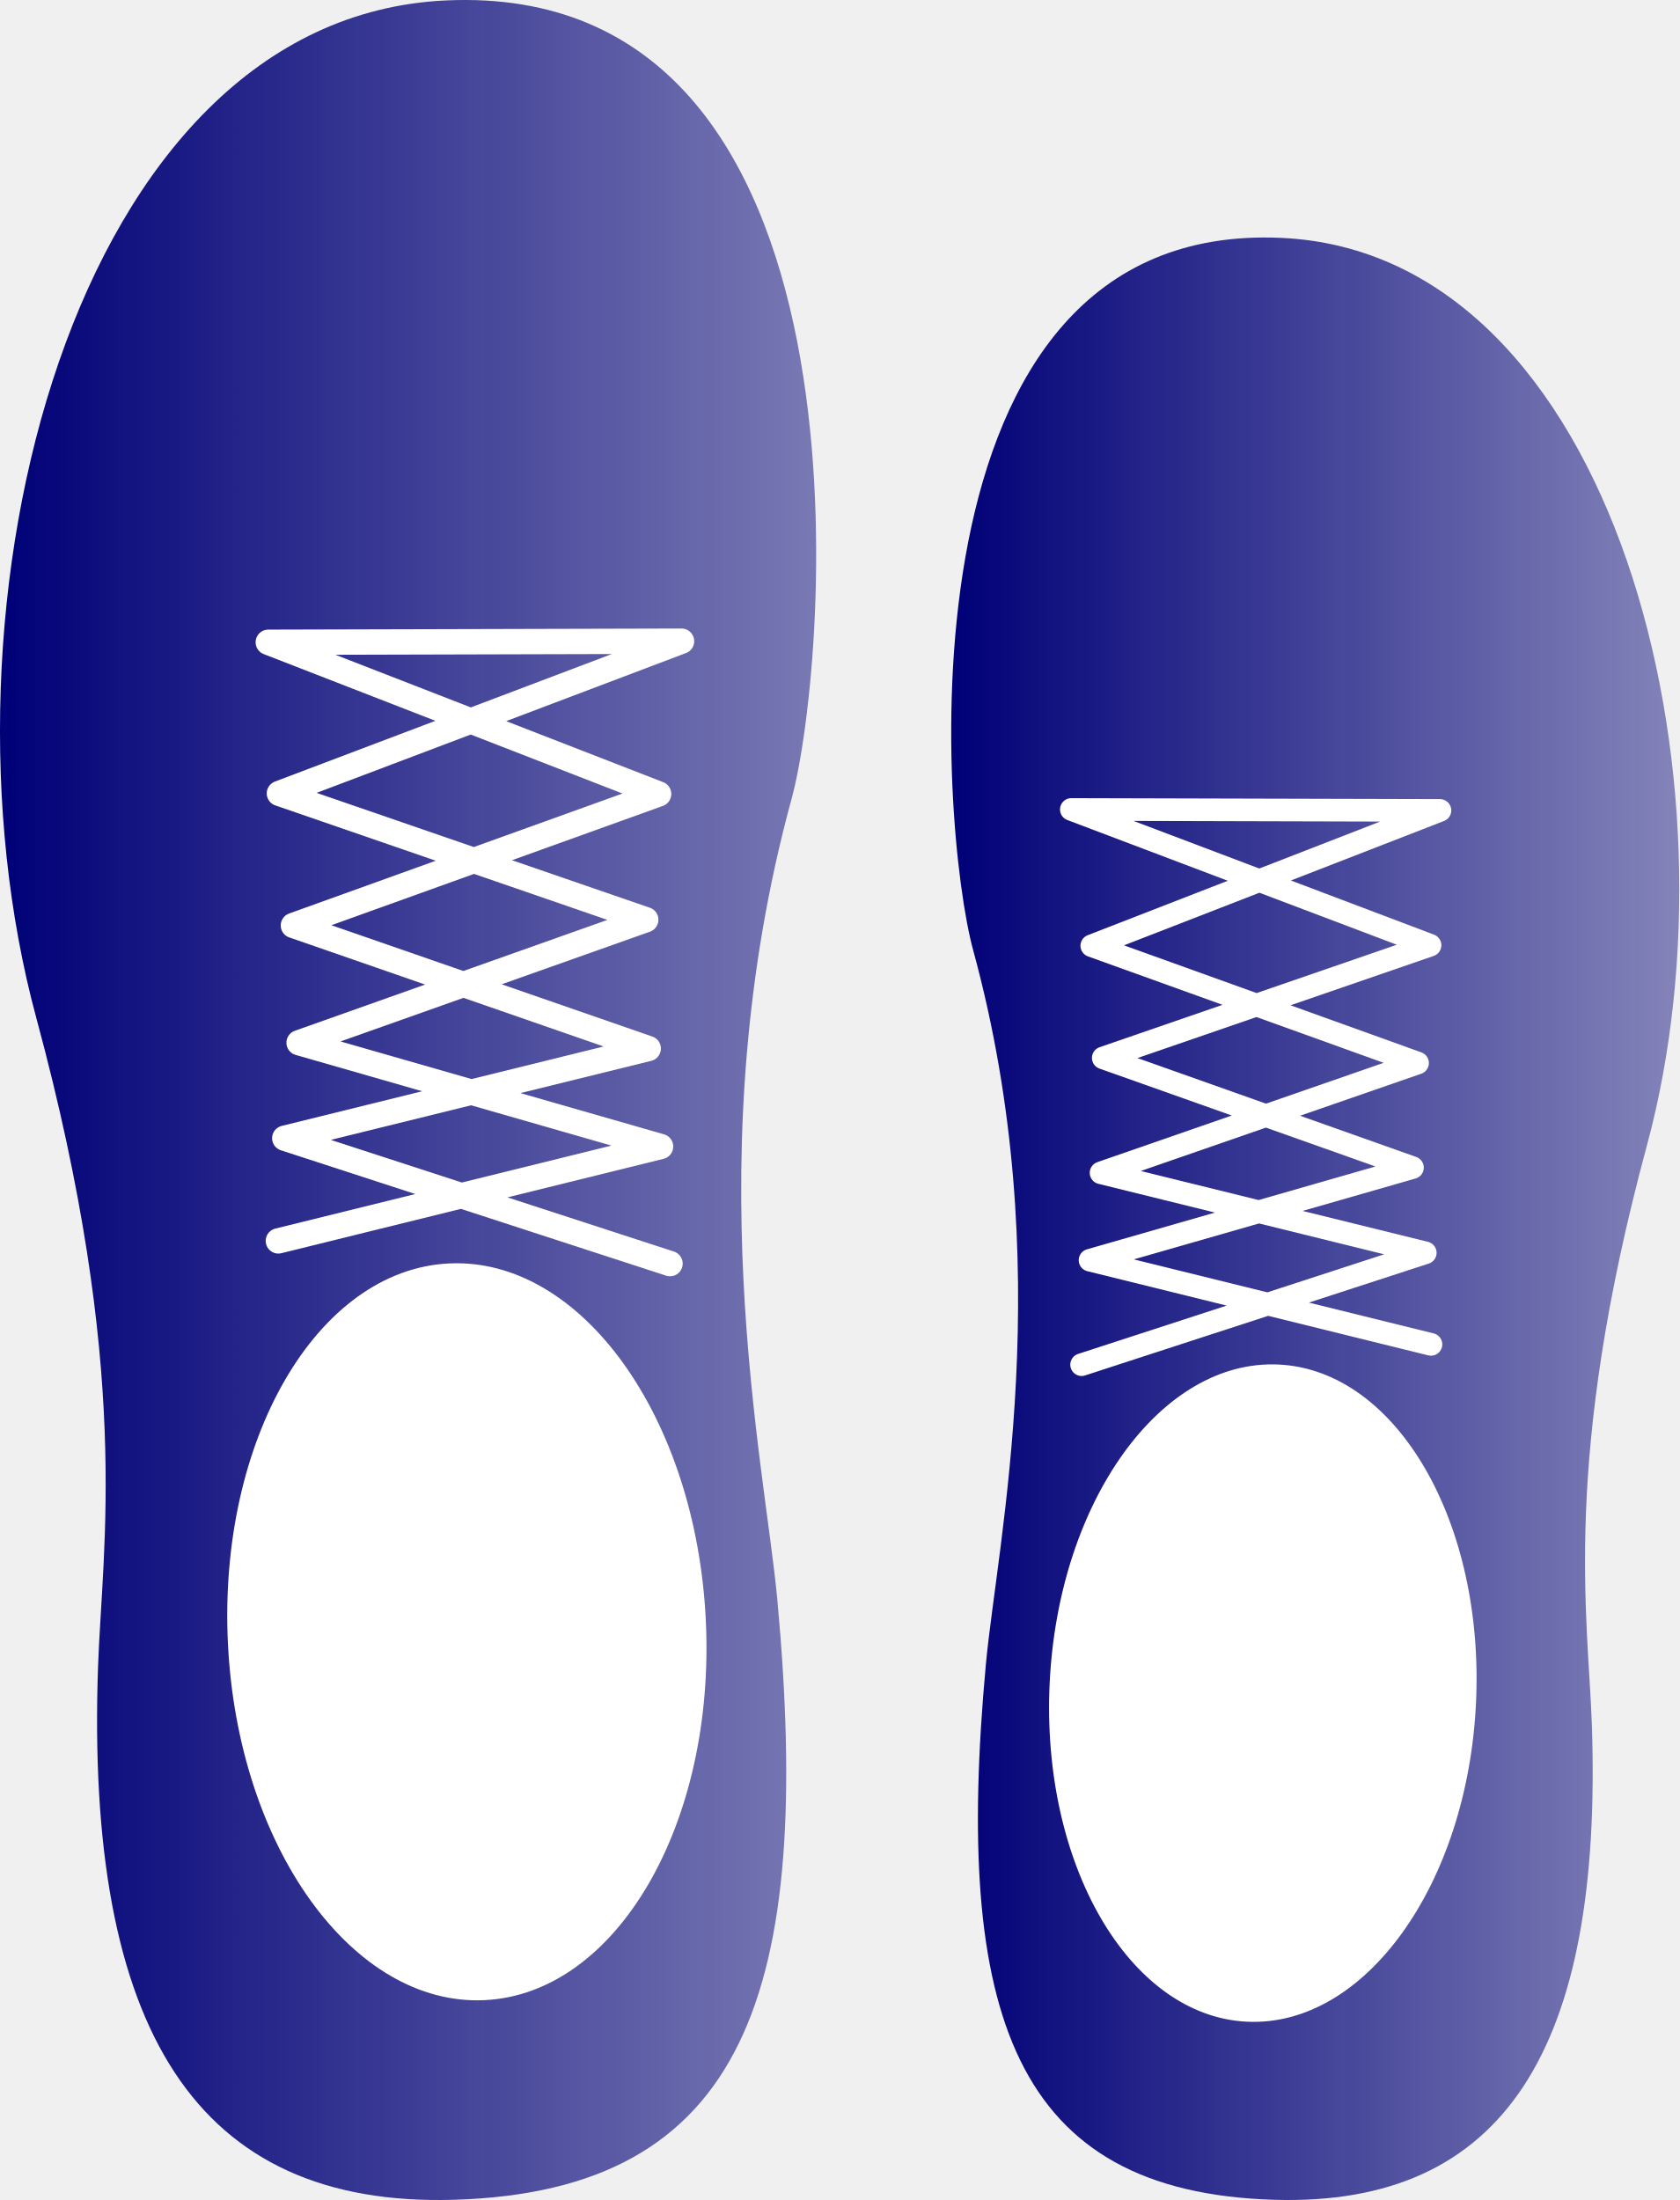
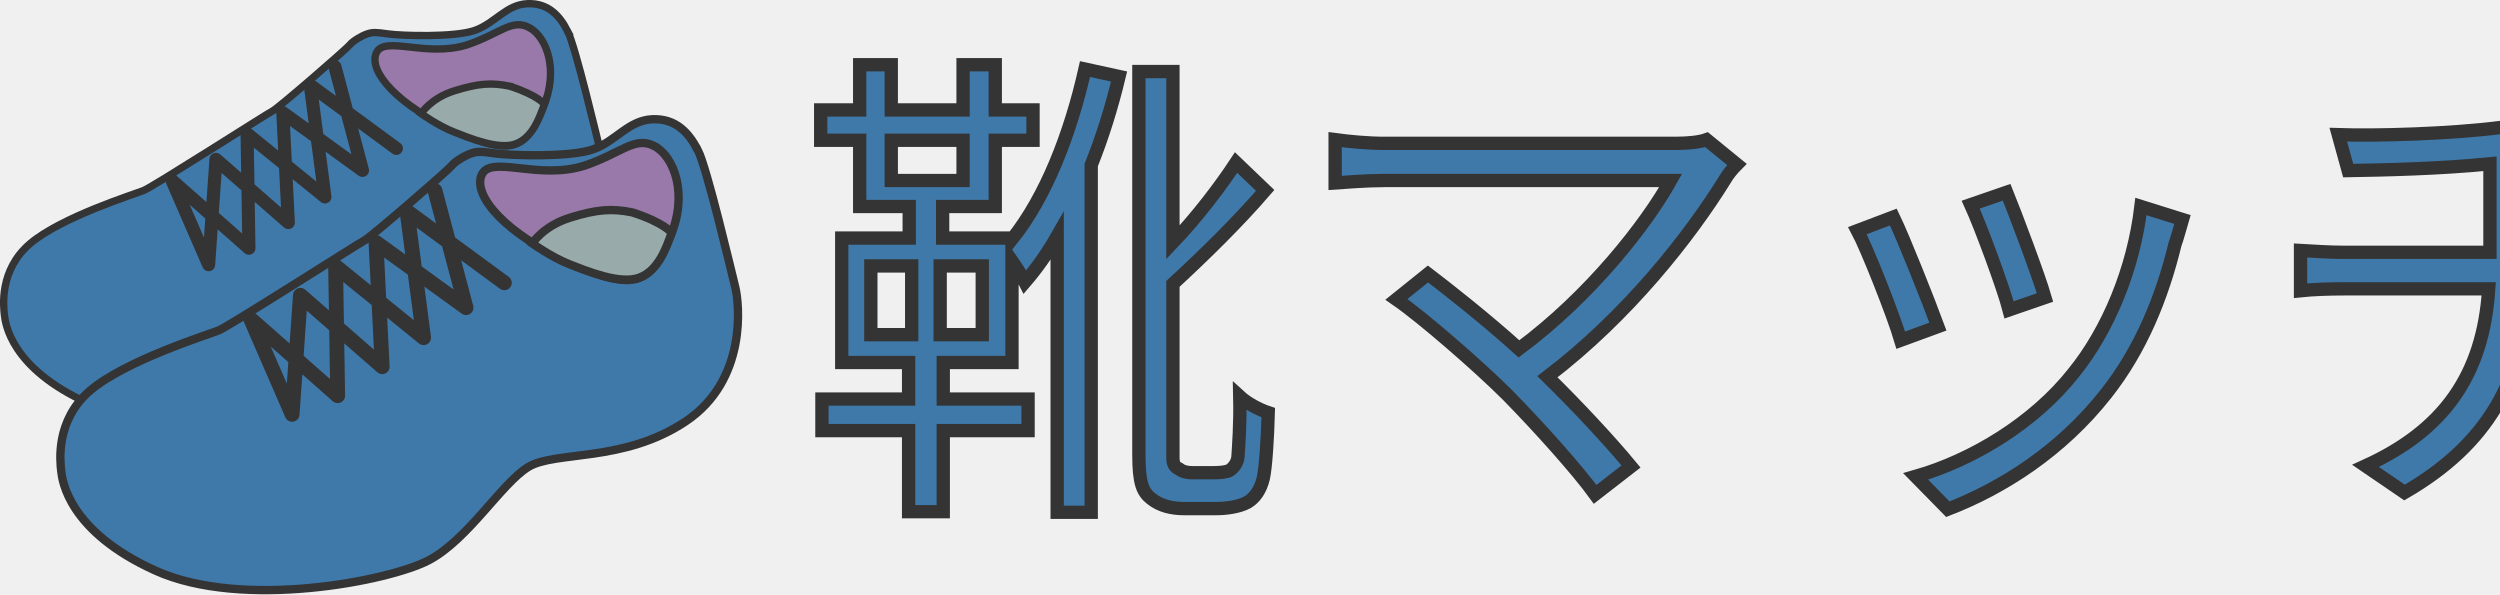
- <svg xmlns="http://www.w3.org/2000/svg" xmlns:ns1="http://www.openswatchbook.org/uri/2009/osb" xmlns:xlink="http://www.w3.org/1999/xlink" width="163.364mm" height="214.03mm" viewBox="0 0 163.364 214.03" version="1.1" id="svg8">
+ <svg xmlns="http://www.w3.org/2000/svg" xmlns:ns1="http://www.openswatchbook.org/uri/2009/osb" width="63.101mm" height="15mm" viewBox="0 0 63.101 15" version="1.1" id="svg8">
  <defs id="defs2">
-     <linearGradient id="linearGradient2342">
-       <stop style="stop-color:#000077;stop-opacity:1;" offset="0" id="stop2338" />
-       <stop style="stop-color:#000077;stop-opacity:0;" offset="1" id="stop2340" />
-     </linearGradient>
    <linearGradient id="linearGradient2304" ns1:paint="solid">
      <stop style="stop-color:#000077;stop-opacity:1;" offset="0" id="stop2302" />
    </linearGradient>
-     <linearGradient xlink:href="#linearGradient2342" id="linearGradient2352" x1="113.579" y1="163.963" x2="242.168" y2="163.963" gradientUnits="userSpaceOnUse" />
-     <linearGradient xlink:href="#linearGradient2342" id="linearGradient2354" x1="21.043" y1="152.411" x2="179.072" y2="152.411" gradientUnits="userSpaceOnUse" />
  </defs>
-   <g id="layer1" transform="translate(-21.04277,-45.39581)">
-     <path style="fill:url(#linearGradient2352);fill-opacity:1;stroke:none;stroke-width:0.236px;stroke-linecap:butt;stroke-linejoin:miter;stroke-opacity:1" d="m 181.265,156.808 c -8.31,30.714 -5.731,45.807 -5.366,56.339 1.095,31.563 -8.533,46.913 -30.875,46.259 -25.38,-0.744 -31.209,-18.086 -28.075,-52.08 1.093,-11.855 7.148,-38.812 -1.236,-69.493 -3.215,-11.765 -8.069,-71.067 30.016,-69.293 32.503,1.514 45.158,52.703 35.535,88.269 z" id="path826" />
-     <path style="fill:none;stroke:#ffffff;stroke-width:2.199;stroke-linecap:round;stroke-linejoin:round;stroke-miterlimit:4;stroke-dasharray:none;stroke-opacity:1;paint-order:normal" d="m 126.262,178.161 33.435,-10.883 -31.542,-7.782 30.792,-10.682 -31.695,-11.41 33.874,-13.165 -35.864,-0.095 34.898,13.21 -31.793,10.962 30.085,10.673 -31.369,9.008 33.168,8.19" id="path828" />
-     <ellipse style="fill:#ffffff;fill-opacity:1;stroke:none;stroke-width:0.321;stroke-miterlimit:4;stroke-dasharray:none;stroke-opacity:1" id="path830" cx="153.905" cy="202.894" rx="20.76" ry="32.004" transform="rotate(2.777397)" />
-     <path style="fill:url(#linearGradient2354);fill-opacity:1;stroke:none;stroke-width:0.265px;stroke-linecap:butt;stroke-linejoin:miter;stroke-opacity:1" d="m 24.565,144.39 c 9.316,34.43 6.424,51.351 6.015,63.157 -1.227,35.382 9.565,52.591 34.611,51.857 28.452,-0.834 34.985,-20.275 31.472,-58.382 -1.225,-13.29 -8.013,-43.509 1.385,-77.903 C 101.653,109.929 107.095,43.451 64.401,45.439 27.964,47.136 13.778,104.52 24.565,144.39 Z" id="path826-7" />
-     <path style="fill:none;stroke:#ffffff;stroke-width:2.465;stroke-linecap:round;stroke-linejoin:round;stroke-miterlimit:4;stroke-dasharray:none;stroke-opacity:1;paint-order:normal" d="M 86.224,168.327 48.744,156.128 84.103,147.404 49.584,135.429 85.115,122.639 47.141,107.881 l 40.204,-0.106 -39.122,14.809 35.641,12.289 -33.726,11.965 35.165,10.098 -37.181,9.182" id="path828-1" />
-     <ellipse style="fill:#ffffff;fill-opacity:1;stroke:none;stroke-width:0.36;stroke-miterlimit:4;stroke-dasharray:none;stroke-opacity:1" id="path830-7" cx="-56.49" cy="207.127" rx="23.272" ry="35.877" transform="matrix(-0.9988253,0.04845575,0.04845575,0.9988253,0,0)" />
+   <g id="layer1" transform="translate(-118.7854,-152.1863)">
+     <g id="g912" transform="matrix(0.7263847,0,0,0.7263847,32.50152,45.74474)">
+       <path id="path4542-3" d="m 138.509,147.62 c 0.273,0.53 1.018,3.691 1.146,4.2 0.127,0.509 0.382,2.864 -1.527,4.137 -1.909,1.273 -4.009,0.891 -4.837,1.4 -0.827,0.509 -1.846,2.227 -3.055,2.864 -1.209,0.636 -5.728,1.527 -8.401,0.318 -2.673,-1.209 -2.864,-2.768 -2.896,-3.055 -0.032,-0.286 -0.191,-1.559 0.891,-2.482 1.082,-0.923 3.628,-1.718 3.946,-1.846 0.318,-0.127 4.296,-2.673 4.487,-2.768 0.191,-0.096 2.577,-2.164 2.673,-2.291 0.096,-0.127 0.414,-0.318 0.605,-0.382 0.191,-0.064 0.286,-0.064 0.732,0 0.445,0.064 2.323,0.127 3.023,-0.127 0.7,-0.255 1.082,-0.891 1.814,-0.923 0.732,-0.032 1.127,0.425 1.4,0.955 z" style="fill:#3f79aa;fill-opacity:1;stroke:#343434;stroke-width:0.256;stroke-linecap:butt;stroke-linejoin:miter;stroke-miterlimit:4;stroke-dasharray:none;stroke-opacity:1" />
+       <path id="path4556-2" d="m 137.172,147.493 c 0.608,0.319 1.05,1.496 0.477,2.8 -0.573,1.305 -0.923,1.75 -2.991,0.827 -2.068,-0.923 -3.071,-2.1 -2.8,-2.737 0.27,-0.636 1.718,0.159 3.15,-0.286 1.146,-0.382 1.556,-0.923 2.164,-0.605 z" style="fill:#9879aa;fill-opacity:1;stroke:#343434;stroke-width:0.256;stroke-linecap:butt;stroke-linejoin:miter;stroke-miterlimit:4;stroke-dasharray:none;stroke-opacity:1" />
+       <path id="path4544-8" d="m 132.558,151.693 -2.991,-2.196 0.509,3.882 -2.705,-2.196 0.064,3.978 -2.673,-2.355 1.273,2.927 0.255,-3.659 2.514,2.196 -0.191,-3.818 2.768,2.005 -0.955,-3.596" style="fill:none;stroke:#343434;stroke-width:0.455;stroke-linecap:round;stroke-linejoin:round;stroke-miterlimit:4;stroke-dasharray:none;stroke-opacity:1" />
+       <path clip-path="none" id="path4558-1-6" d="m 136.494,149.53 c 0.986,0.318 1.207,0.626 1.207,0.626 -0.17,0.472 -0.405,1.16 -0.997,1.379 -0.593,0.219 -1.61,-0.202 -2.151,-0.415 -0.541,-0.212 -1.136,-0.637 -1.136,-0.637 0,0 0.341,-0.54 1.168,-0.795 0.827,-0.255 1.273,-0.286 1.909,-0.159 z" style="fill:#98aaaa;fill-opacity:1;stroke:#343434;stroke-width:0.256;stroke-linecap:butt;stroke-linejoin:miter;stroke-miterlimit:4;stroke-dasharray:none;stroke-opacity:1;paint-order:normal" />
+       <path id="path4542" d="m 143.037,151.758 c 0.308,0.599 1.151,4.173 1.295,4.748 0.144,0.576 0.432,3.238 -1.727,4.677 -2.158,1.439 -4.533,1.007 -5.468,1.583 -0.935,0.576 -2.086,2.518 -3.453,3.238 -1.367,0.719 -6.475,1.727 -9.497,0.36 -3.022,-1.367 -3.238,-3.13 -3.274,-3.453 -0.036,-0.324 -0.216,-1.763 1.007,-2.806 1.223,-1.043 4.101,-1.943 4.461,-2.086 0.36,-0.144 4.856,-3.022 5.072,-3.13 0.216,-0.108 2.914,-2.446 3.022,-2.59 0.108,-0.144 0.468,-0.36 0.683,-0.432 0.216,-0.072 0.324,-0.072 0.827,0 0.504,0.072 2.626,0.144 3.417,-0.144 0.791,-0.288 1.223,-1.007 2.05,-1.043 0.827,-0.036 1.274,0.48 1.583,1.079 z" style="fill:#3f79aa;fill-opacity:1;stroke:#343434;stroke-width:0.29;stroke-linecap:butt;stroke-linejoin:miter;stroke-miterlimit:4;stroke-dasharray:none;stroke-opacity:1" />
+       <path id="path4556" d="m 141.526,151.614 c 0.687,0.36 1.187,1.691 0.54,3.166 -0.648,1.475 -1.043,1.979 -3.381,0.935 -2.338,-1.043 -3.471,-2.374 -3.166,-3.094 0.306,-0.719 1.943,0.18 3.561,-0.324 1.295,-0.432 1.759,-1.044 2.446,-0.683 z" style="fill:#9879aa;fill-opacity:1;stroke:#343434;stroke-width:0.29;stroke-linecap:butt;stroke-linejoin:miter;stroke-miterlimit:4;stroke-dasharray:none;stroke-opacity:1" />
+       <path id="path4544" d="m 136.31,156.363 -3.381,-2.482 0.576,4.389 -3.058,-2.482 0.072,4.497 -3.022,-2.662 1.439,3.31 0.288,-4.137 2.842,2.482 -0.216,-4.317 3.13,2.266 -1.079,-4.065" style="fill:none;stroke:#343434;stroke-width:0.515;stroke-linecap:round;stroke-linejoin:round;stroke-miterlimit:4;stroke-dasharray:none;stroke-opacity:1" />
+       <path clip-path="none" id="path4558-1" d="m 140.759,153.917 c 1.115,0.36 1.365,0.708 1.365,0.708 -0.192,0.534 -0.457,1.311 -1.127,1.559 -0.67,0.248 -1.82,-0.229 -2.432,-0.469 -0.611,-0.24 -1.285,-0.72 -1.285,-0.72 0,0 0.385,-0.611 1.321,-0.898 0.935,-0.288 1.439,-0.324 2.158,-0.18 z" style="fill:#98aaaa;fill-opacity:1;stroke:#343434;stroke-width:0.29;stroke-linecap:butt;stroke-linejoin:miter;stroke-miterlimit:4;stroke-dasharray:none;stroke-opacity:1;paint-order:normal" />
+     </g>
+     <flowRoot xml:space="preserve" id="flowRoot839" style="font-style:normal;font-weight:normal;font-size:40px;line-height:1.25;font-family:sans-serif;letter-spacing:0px;word-spacing:0px;fill:#000000;fill-opacity:1;stroke:none" transform="matrix(0.2645833,0,0,0.2645833,118.7854,107.1158)">
+       <flowRegion id="flowRegion841">
+         <rect id="rect843" width="475" height="212.5" x="409.375" y="411.413" />
+       </flowRegion>
+       <flowPara id="flowPara845" />
+     </flowRoot>
+     <flowRoot xml:space="preserve" id="flowRoot847" style="font-style:normal;font-weight:normal;font-size:40px;line-height:1.25;font-family:sans-serif;letter-spacing:0px;word-spacing:0px;fill:#000000;fill-opacity:1;stroke:none" transform="matrix(0.2645833,0,0,0.2645833,118.7854,107.1158)">
+       <flowRegion id="flowRegion849">
+         <rect id="rect851" width="546.875" height="284.375" x="362.5" y="430.163" />
+       </flowRegion>
+       <flowPara id="flowPara853" />
+     </flowRoot>
+     <text xml:space="preserve" style="font-style:normal;font-weight:normal;font-size:12.277px;line-height:1.25;font-family:sans-serif;letter-spacing:0px;word-spacing:0px;fill:#3f79aa;fill-opacity:1;stroke:#343434;stroke-width:0.336;stroke-miterlimit:4;stroke-dasharray:none;stroke-opacity:1" x="138.939" y="164.118" id="text841">
+       <tspan x="151.217" y="inf" id="tspan839" style="stroke-width:0.336">
+         <tspan x="138.939" y="164.118" style="font-style:normal;font-variant:normal;font-weight:normal;font-stretch:normal;font-size:12.277px;font-family:HGPSoeiKakupoptai;-inkscape-font-specification:'HGPSoeiKakupoptai, Normal';font-variant-ligatures:normal;font-variant-caps:normal;font-variant-numeric:normal;font-feature-settings:normal;text-align:start;writing-mode:lr-tb;text-anchor:start;fill:#3f79aa;fill-opacity:1;stroke:#343434;stroke-width:0.336;stroke-miterlimit:4;stroke-dasharray:none;stroke-opacity:1" id="tspan835">靴</tspan>
+         <tspan x="151.217" y="164.118" style="font-style:normal;font-variant:normal;font-weight:normal;font-stretch:normal;font-size:12.277px;font-family:HGPSoeiKakupoptai;-inkscape-font-specification:'HGPSoeiKakupoptai, Normal';font-variant-ligatures:normal;font-variant-caps:normal;font-variant-numeric:normal;font-feature-settings:normal;text-align:start;writing-mode:lr-tb;text-anchor:start;fill:#3f79aa;fill-opacity:1;stroke:#343434;stroke-width:0.336;stroke-miterlimit:4;stroke-dasharray:none;stroke-opacity:1" id="tspan837">マッチ</tspan>
+       </tspan>
+     </text>
  </g>
</svg>
